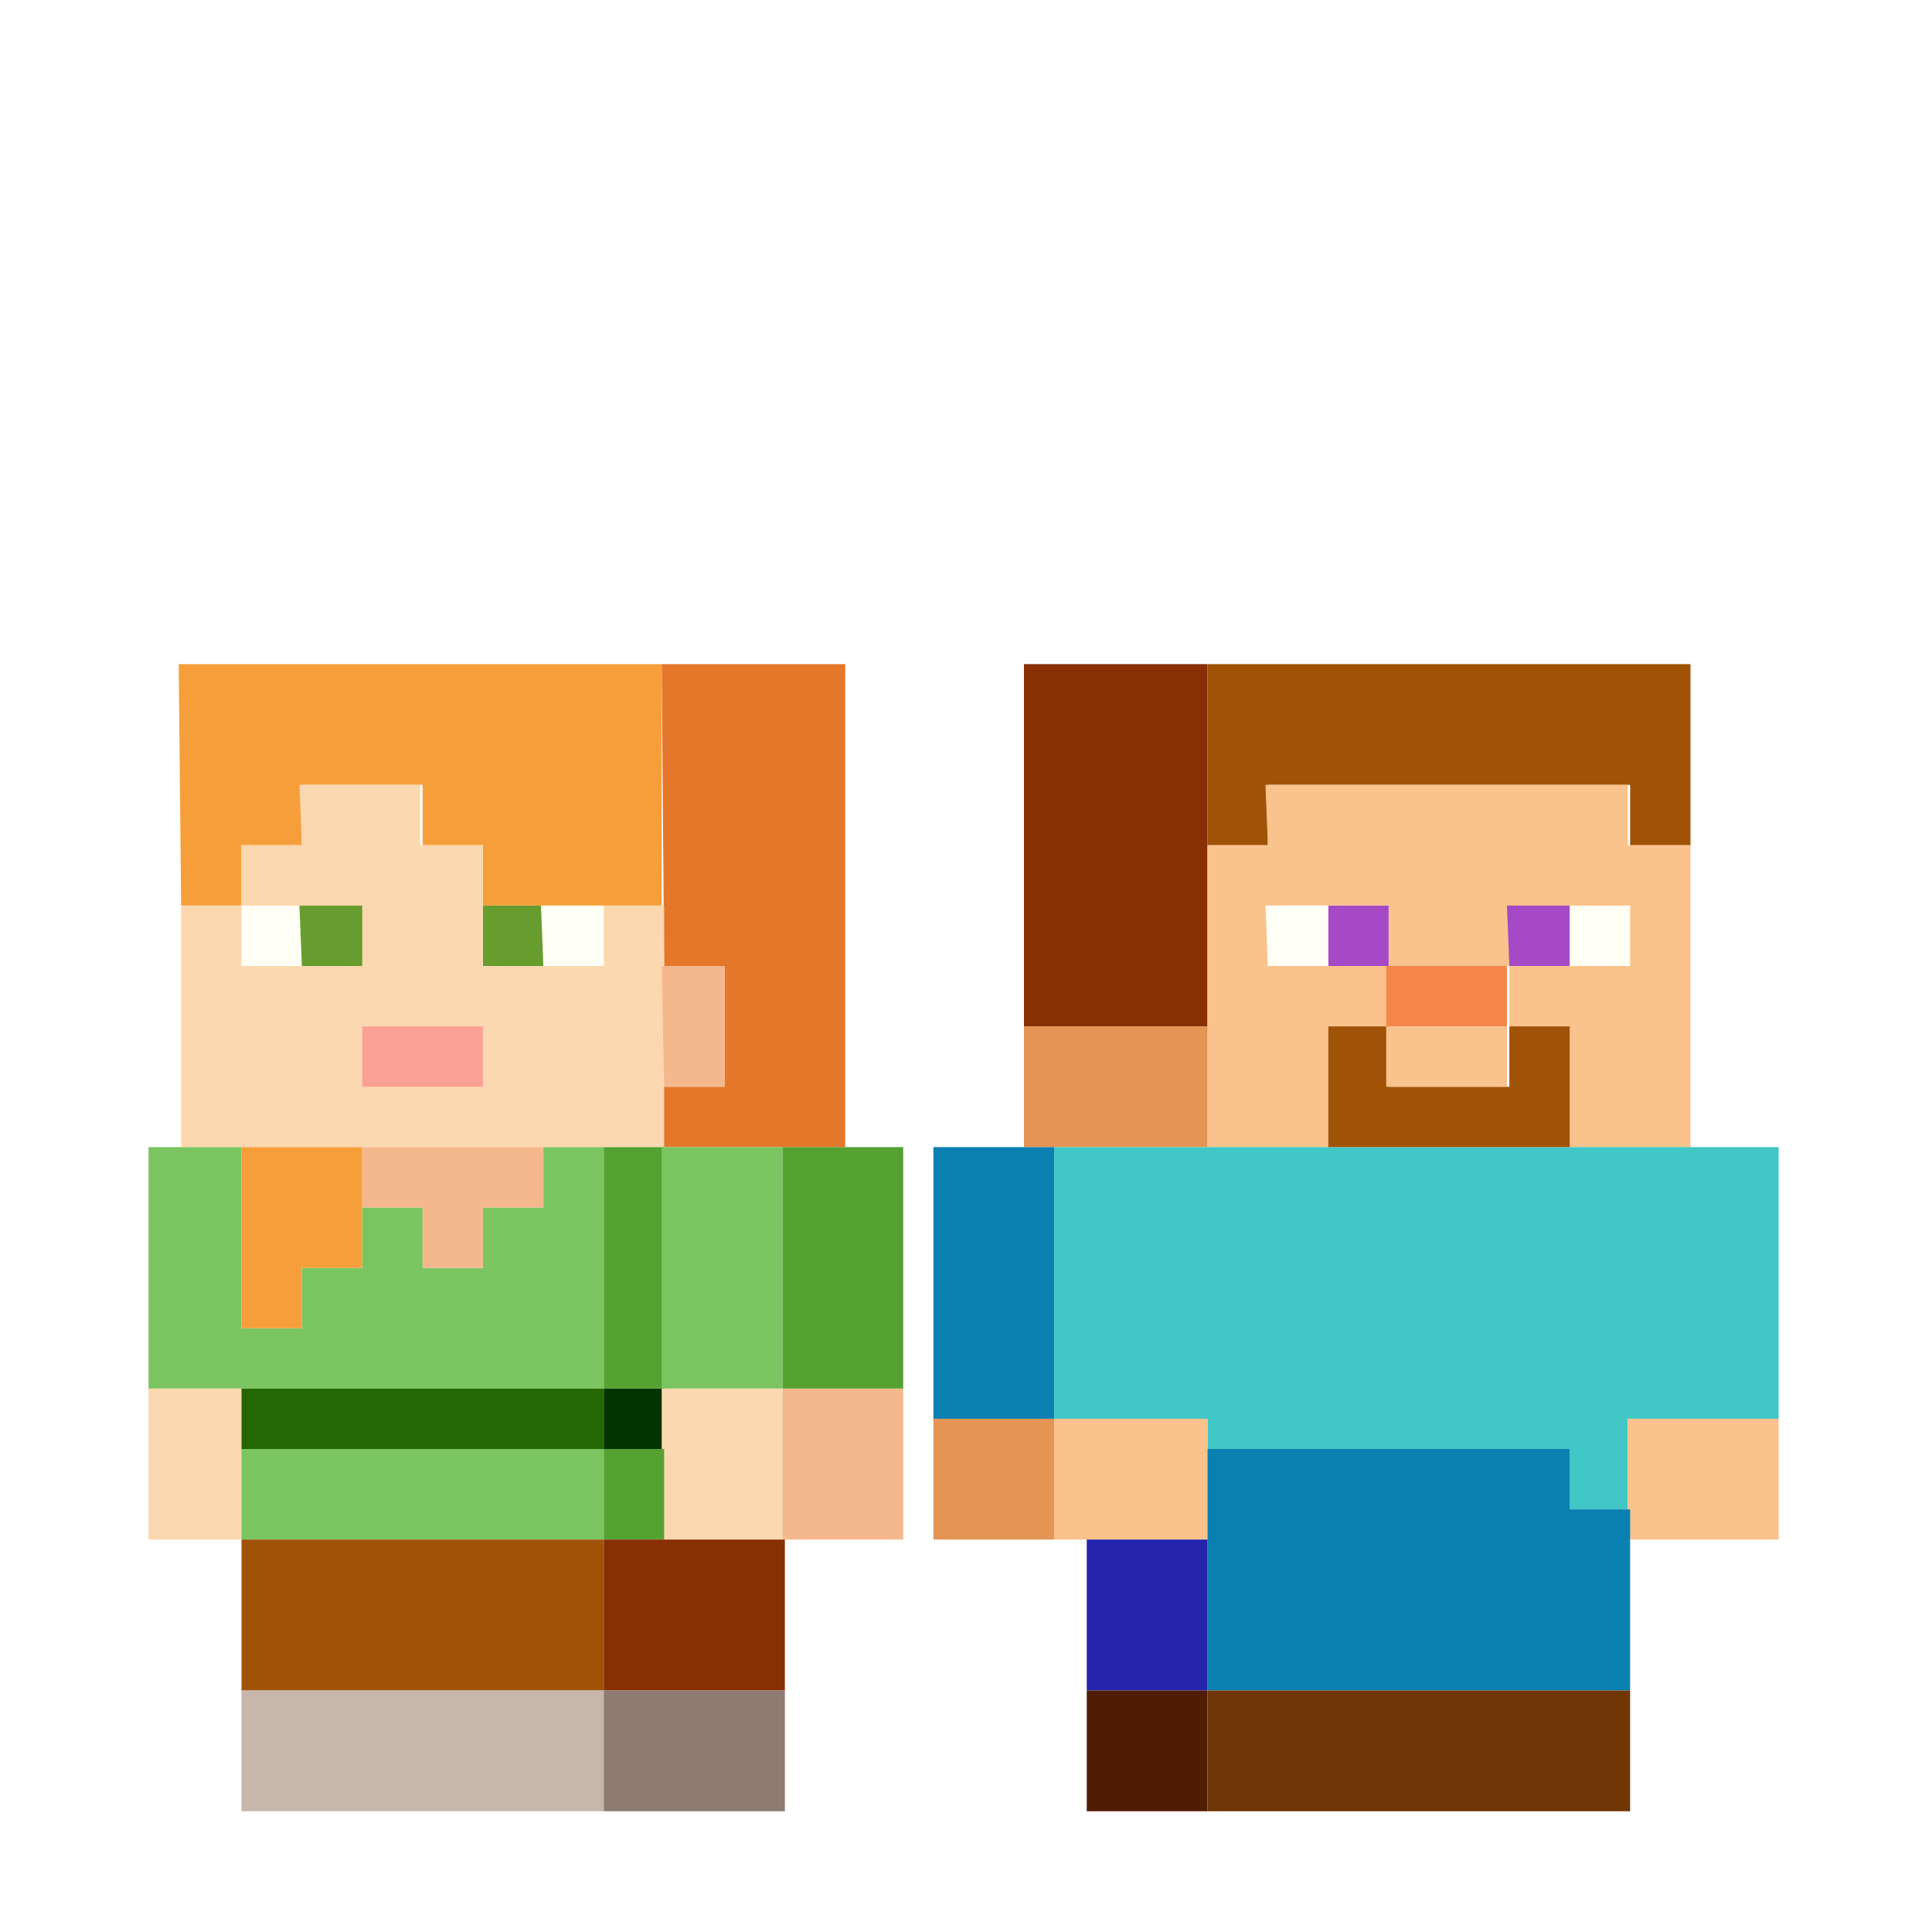
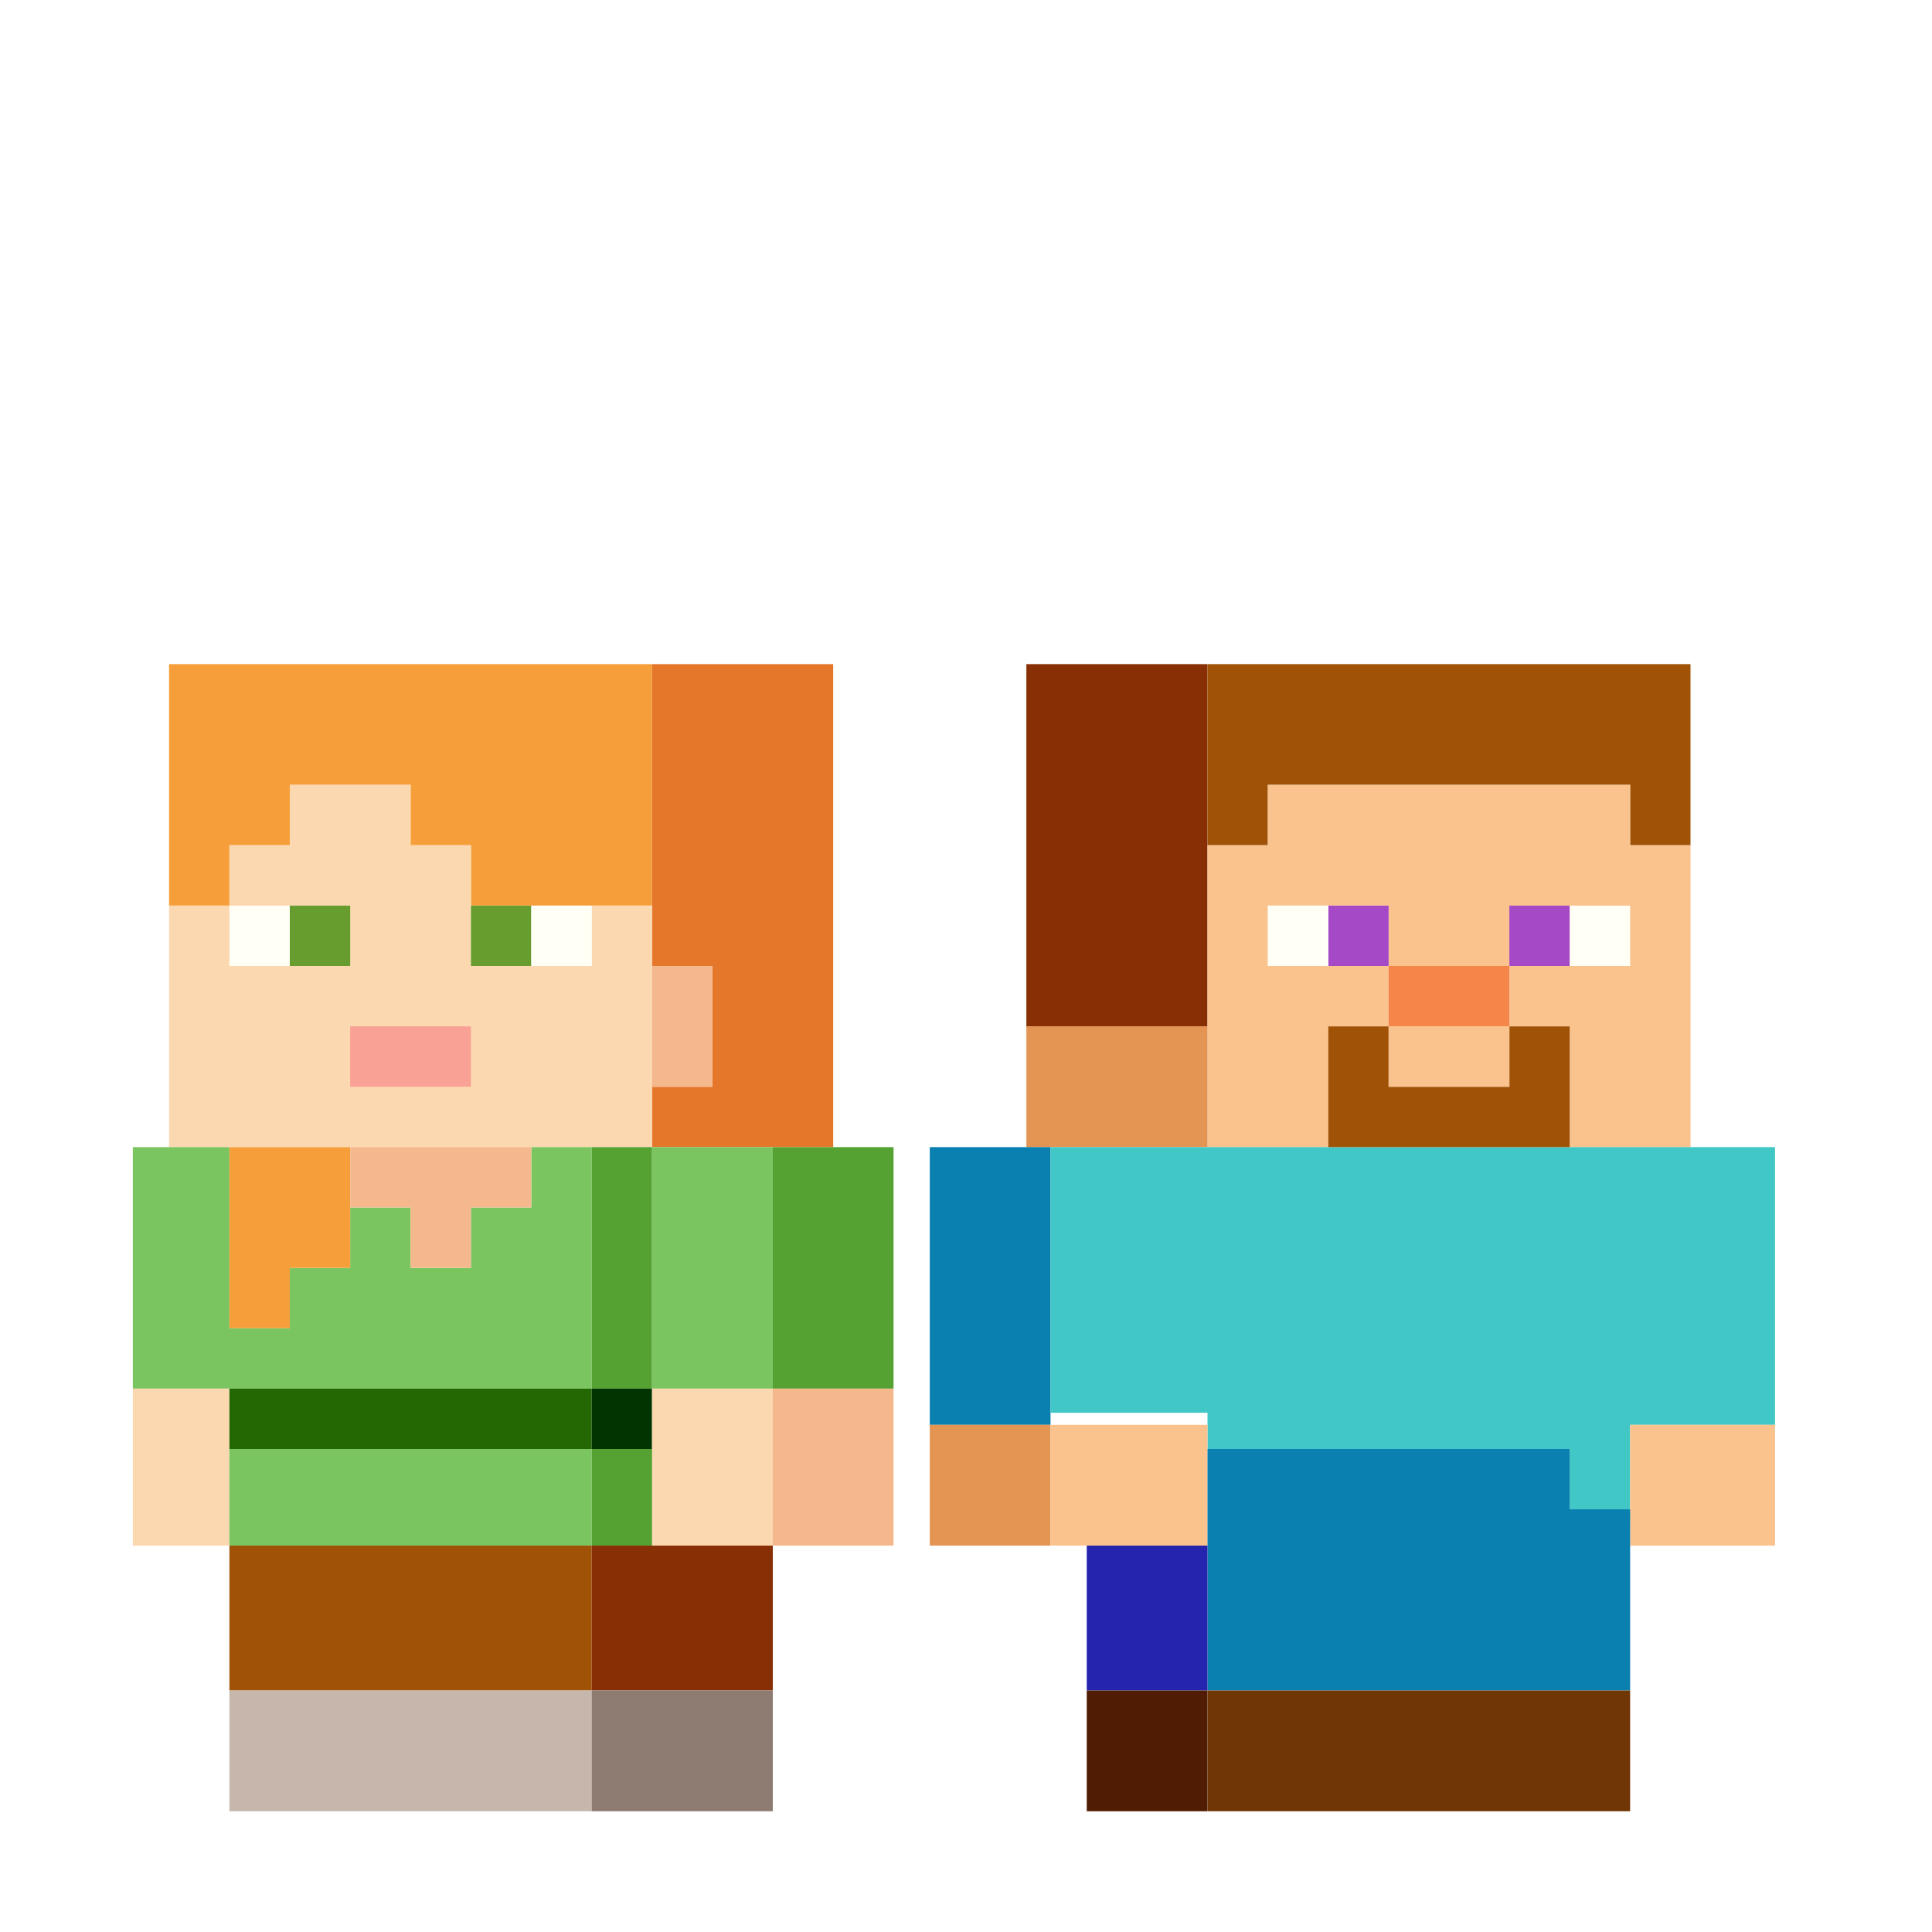
<svg xmlns="http://www.w3.org/2000/svg" width="16" height="16" viewBox="0 0 16 16">
-   <rect width="16" height="16" fill="none" />
+   <rect fill="none" width="16" height="16" />
  <g>
-     <g>
-       <path d="M1.48,5.5h4v2H4V7h-.5V6.5h-1V7H2v.5h-.5Z" fill="#f69f3a" />
-       <path d="M5.48,5.5H7v4H5.48V9H6V8h-.5Z" fill="#e4772a" />
-       <path d="M2.48,6.5h1V7H4V8H5V7.5h.5v2h-4v-2H2V7h.5Z" fill="#fcd8b0" />
-       <path d="M2,7.5h.5V8H2Z" fill="#fffff6" />
-       <path d="M2.48,7.5H3V8h-.5Z" fill="#679c2e" />
-       <path d="M4,7.5h.5V8H4Z" fill="#679c2e" />
-       <path d="M4.48,7.5H5V8h-.5Z" fill="#fffff6" />
-       <path d="M5.48,8H6V9h-.5Z" fill="#f5b88d" />
-       <path d="M3,8.5H4V9H3Z" fill="#f9a194" />
-       <path d="M1.23,9.5H2V11h.5v-.5H3V10h.5v.5H4V10h.5V9.5H5v2H1.23Z" fill="#7bc561" />
-       <path d="M2,9.5H3v1h-.5V11H2Z" fill="#f69f3a" />
-       <path d="M3,9.5h1.5V10H4v.5h-.5V10H3Z" fill="#f5b88d" />
-       <path d="M5,9.5h.5v2H5Z" fill="#55a233" />
-       <path d="M5.48,9.5h1v2h-1Z" fill="#7bc561" />
-       <path d="M6.48,9.5h1v2h-1Z" fill="#55a233" />
-       <path d="M1.23,11.5H2v1.25H1.23Z" fill="#fcd8b0" />
-       <path d="M2,11.5H5V12H2Z" fill="#246804" />
-       <path d="M5,11.5h.5V12H5Z" fill="#013401" />
-       <path d="M5.48,11.5h1v1.25h-1Z" fill="#fcd8b0" />
-       <path d="M6.48,11.5h1v1.25h-1Z" fill="#f5b88d" />
-       <path d="M2,12H5v.75H2Z" fill="#7bc561" />
-       <path d="M5,12h.5v.75H5Z" fill="#55a233" />
-       <path d="M2,12.75H5V14H2Z" fill="#a05307" />
-       <path d="M5,12.75h1.5V14H5Z" fill="#882f05" />
-       <path d="M2,14H5v1H2Z" fill="#c6b6ab" />
-       <path d="M5,14h1.5v1H5Z" fill="#8e7b71" />
-     </g>
-     <g>
-       <path d="M8.48,5.5H10v3H8.48Z" fill="#882f05" />
-       <path d="M10,5.5h4V7h-.5V6.5h-3V7H10Z" fill="#a05307" />
-       <path d="M10.48,6.5h3V7H14V9.5H13v-1h-.5V8h-1V7.5h-1V8h1v.5H11v1H10V7h.5Z" fill="#fac28c" />
-       <path d="M11,7.5h.5V8H11Z" fill="#a549c6" />
-       <path d="M8.48,8.5H10v1H8.48Z" fill="#e49453" />
-       <path d="M7.73,9.5h1v2.25h-1Z" fill="#0980b0" />
-       <path d="M8.73,9.5h6v2.25H13.48v.75H13V12H10v-.25H8.73Z" fill="#41c7c5" />
-       <path d="M7.73,11.75h1v1h-1Z" fill="#e49453" />
-       <path d="M8.73,11.75H10v1H8.73Z" fill="#fac28c" />
-       <path d="M13.48,11.75h1.25v1H13.48Z" fill="#fac28c" />
-       <path d="M10,12h3v.5h.5V14H10Z" fill="#0980b0" />
-       <path d="M9,12.75h1V14H9Z" fill="#2424ae" />
-       <path d="M9,14h1v1H9Z" fill="#501c03" />
-       <path d="M10,14h3.5v1H10Z" fill="#703605" />
-       <path d="M10.48,7.5H11V8h-.5Z" fill="#fffff6" />
-       <path d="M12.48,7.5H13V8h-.5Z" fill="#a549c6" />
-       <path d="M13,7.5h.5V8H13Z" fill="#fffff6" />
-       <path d="M11.48,8h1v.5h-1Z" fill="#f6854a" />
-       <path d="M11,8.5h.5V9h1V8.5H13v1H11Z" fill="#a05307" />
-       <path d="M11.48,8.5h1V9h-1Z" fill="#fac28c" />
-     </g>
+     <path fill="#F69F3A" d="M1.4,5.5h4v2H3.9V7H3.4V6.5h-1V7H1.9v0.5H1.4L1.4,5.5z" />
+     <path fill="#E4772A" d="M5.4,5.5h1.5v4H5.4V9h0.5V8H5.4V5.5z" />
+     <path fill="#FCD8B0" d="M2.4,6.5h1V7h0.5v1h1V7.5h0.5v2h-4v-2h0.5V7h0.5V6.5z" />
+     <path fill="#FFFFF6" d="M1.9,7.5h0.5V8H1.9V7.5z" />
+     <path fill="#679C2E" d="M2.4,7.5h0.5V8H2.4V7.5z" />
+     <path fill="#679C2E" d="M3.9,7.5h0.5V8H3.9V7.5z" />
+     <path fill="#FFFFF6" d="M4.4,7.5h0.5V8H4.4V7.5z" />
+     <path fill="#F5B88D" d="M5.4,8h0.5v1H5.4V8z" />
+     <path fill="#F9A194" d="M2.9,8.5h1V9h-1V8.5z" />
+     <path fill="#7BC561" d="M1.1,9.5h0.8V11h0.5v-0.5h0.5V10h0.5v0.5h0.5V10h0.5V9.5h0.5v2H1.1V9.5z" />
+     <path fill="#F69F3A" d="M1.9,9.5h1v1H2.4V11H1.9V9.5z" />
+     <path fill="#F5B88D" d="M2.9,9.5h1.5V10H3.9v0.5H3.4V10H2.9V9.5z" />
+     <path fill="#55A233" d="M4.9,9.5h0.5v2H4.9V9.5z" />
+     <path fill="#7BC561" d="M5.4,9.5h1v2h-1V9.5z" />
+     <path fill="#55A233" d="M6.4,9.5h1v2h-1V9.5z" />
+     <path fill="#FCD8B0" d="M1.1,11.5h0.8v1.3H1.1V11.5z" />
+     <path fill="#246804" d="M1.9,11.5h3V12h-3V11.5z" />
+     <path fill="#013401" d="M4.9,11.5h0.5V12H4.9V11.5z" />
+     <path fill="#FCD8B0" d="M5.4,11.5h1v1.3h-1V11.5z" />
+     <path fill="#F5B88D" d="M6.4,11.5h1v1.3h-1V11.5z" />
+     <path fill="#7BC561" d="M1.9,12h3v0.8h-3V12z" />
+     <path fill="#55A233" d="M4.9,12h0.5v0.8H4.9V12z" />
+     <path fill="#A05307" d="M1.9,12.8h3V14h-3V12.8z" />
+     <path fill="#882F05" d="M4.9,12.8h1.5V14H4.9V12.8z" />
+     <path fill="#C6B6AB" d="M1.9,14h3v1h-3V14z" />
+     <path fill="#8E7B71" d="M4.9,14h1.5v1H4.9V14z" />
+   </g>
+   <g>
+     <path fill="#882F05" d="M8.5,5.5H10v3H8.5V5.5z" />
+     <path fill="#A05307" d="M10,5.5h4V7h-0.5V6.5h-3V7H10V5.5z" />
+     <path fill="#FAC28C" d="M10.5,6.5h3V7H14v2.5h-1v-1h-0.5V8h-1V7.5h-1V8h1v0.5H11v1h-1V7h0.5V6.5z" />
+     <path fill="#A549C6" d="M11,7.5h0.5V8H11V7.5z" />
+     <path fill="#E49453" d="M8.5,8.5H10v1H8.5V8.5z" />
+     <path fill="#0980B0" d="M7.7,9.5h1v2.3h-1L7.7,9.5z" />
+     <path fill="#41C7C5" d="M8.7,9.5h6v2.3h-1.2v0.8H13V12h-3v-0.3H8.7V9.5z" />
+     <path fill="#E49453" d="M7.7,11.8h1v1h-1L7.7,11.8z" />
+     <path fill="#FAC28C" d="M8.7,11.8H10v1H8.7V11.8z" />
+     <path fill="#FAC28C" d="M13.5,11.8h1.2v1h-1.2V11.8z" />
+     <path fill="#0980B0" d="M10,12h3v0.5h0.5V14H10V12z" />
+     <path fill="#2424AE" d="M9,12.8h1V14H9V12.8z" />
+     <path fill="#501C03" d="M9,14h1v1H9V14z" />
+     <path fill="#703605" d="M10,14h3.5v1H10V14z" />
+     <path fill="#FFFFF6" d="M10.5,7.5H11V8h-0.5V7.5z" />
+     <path fill="#A549C6" d="M12.5,7.5H13V8h-0.5V7.5z" />
+     <path fill="#FFFFF6" d="M13,7.5h0.5V8H13V7.5z" />
+     <path fill="#F6854A" d="M11.5,8h1v0.5h-1V8z" />
+     <path fill="#A05307" d="M11,8.5h0.5V9h1V8.5H13v1h-2V8.5z" />
+     <path fill="#FAC28C" d="M11.5,8.5h1V9h-1V8.5z" />
  </g>
</svg>
